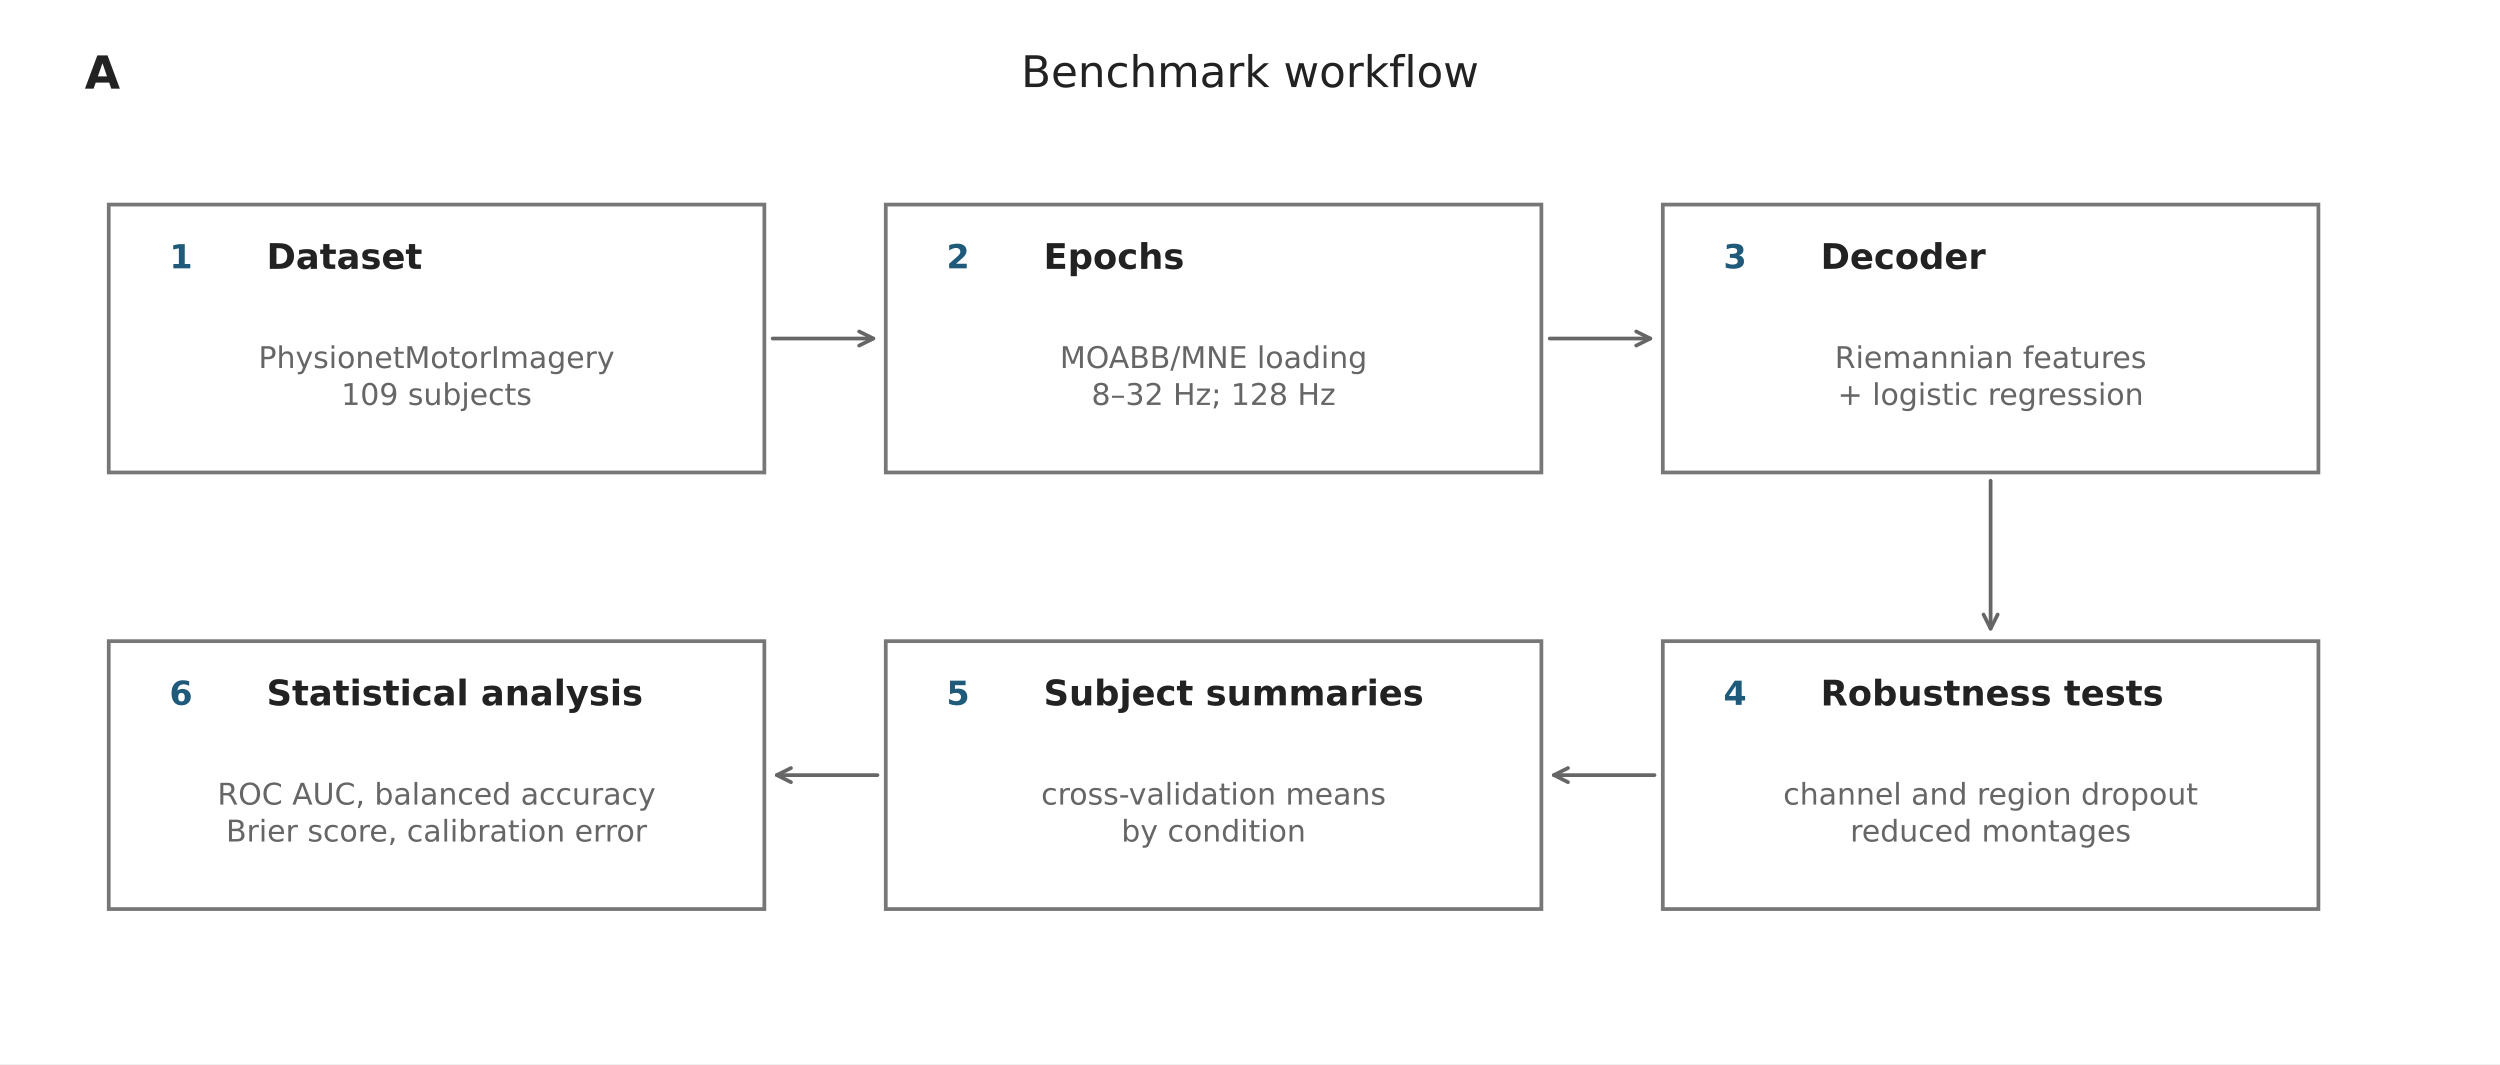
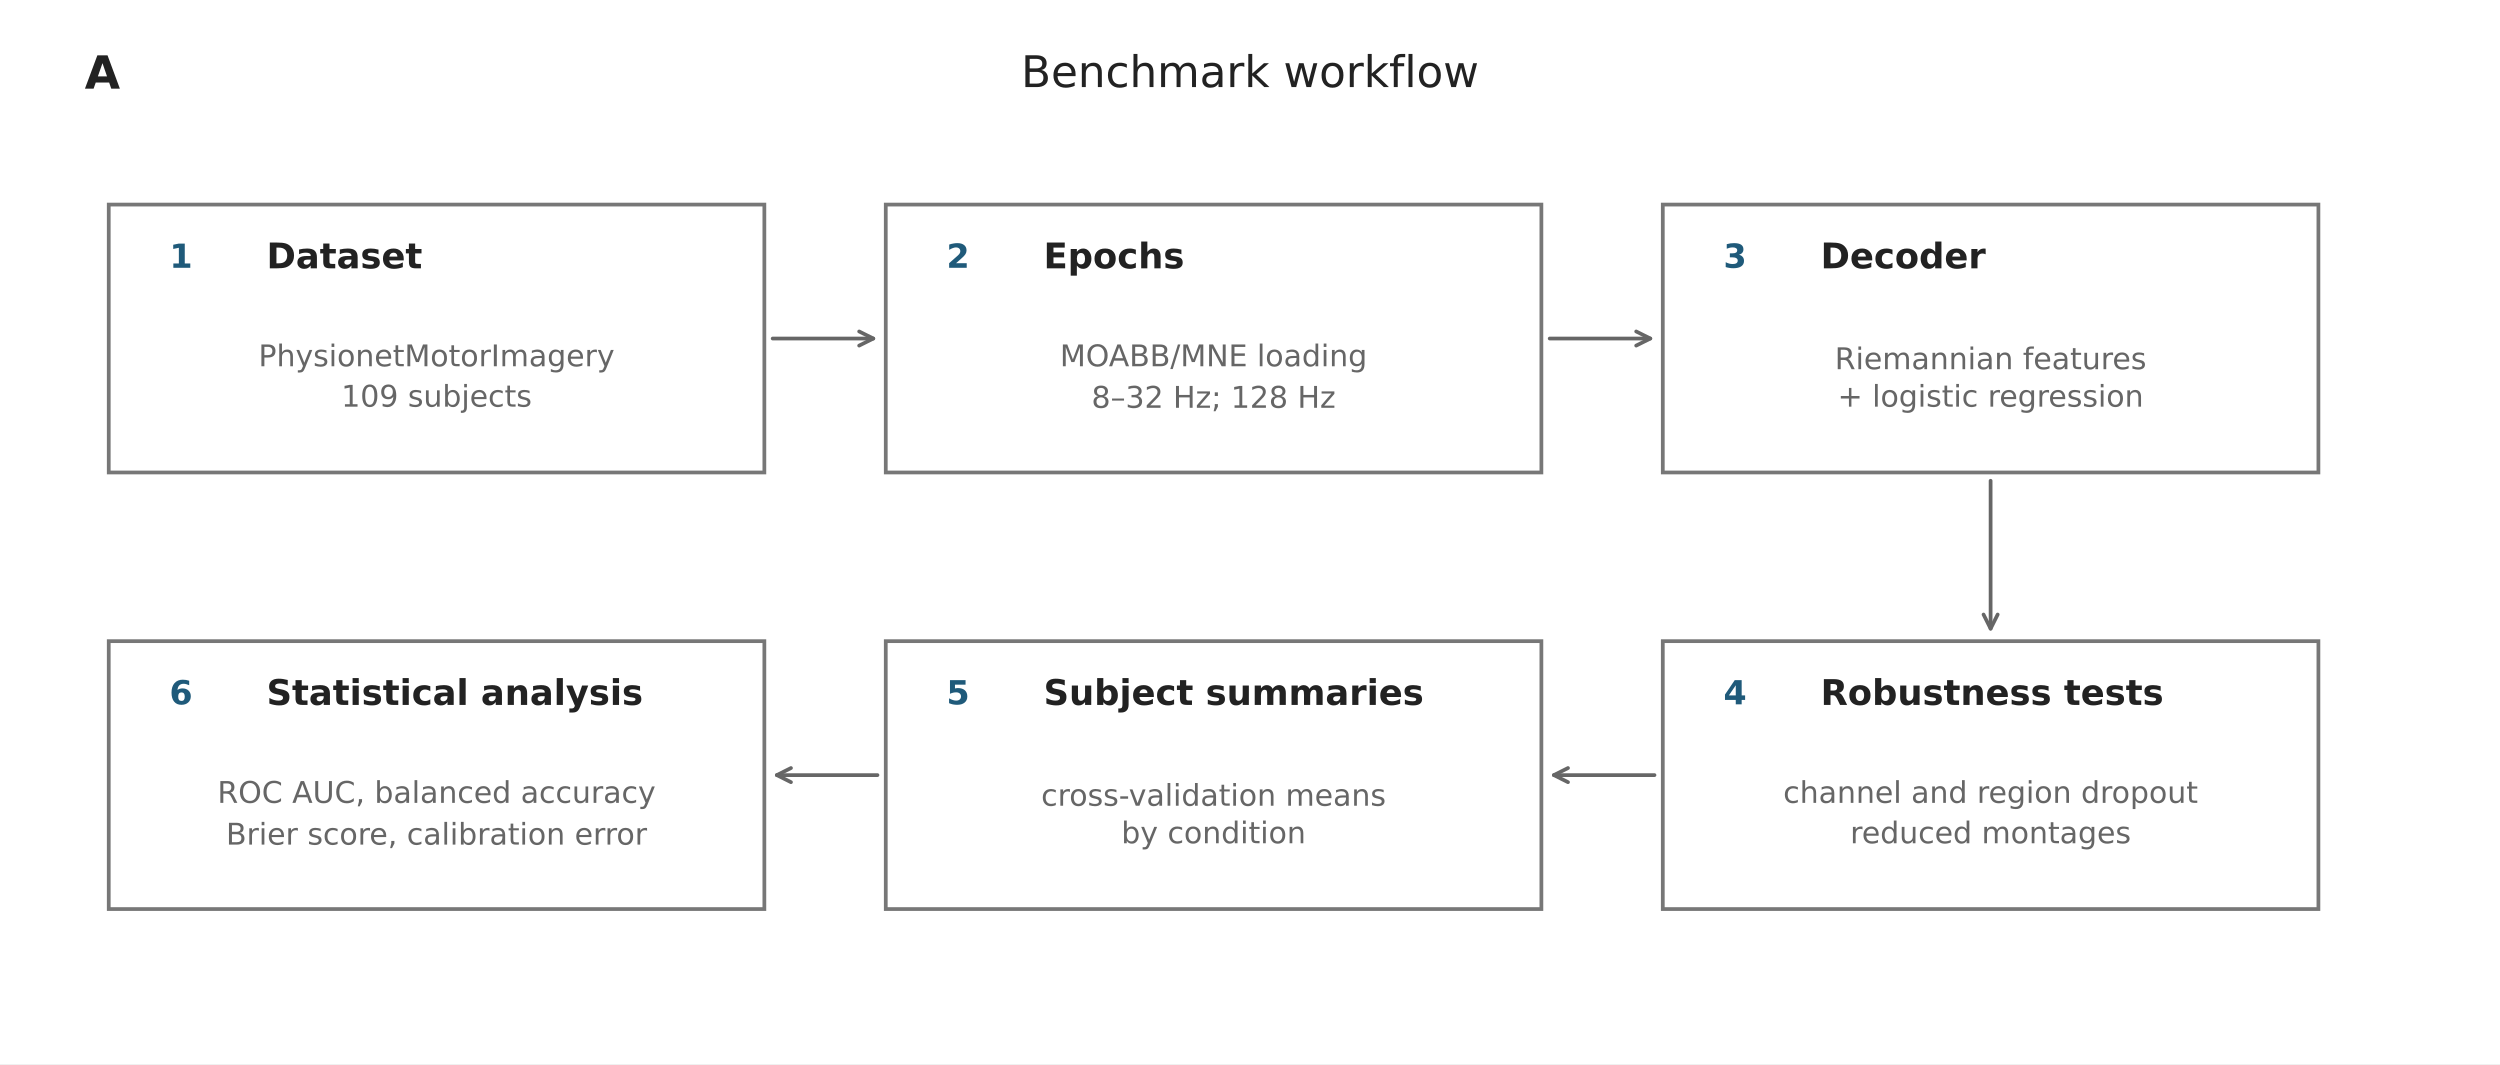
<svg xmlns="http://www.w3.org/2000/svg" width="601.68pt" height="256.08pt" viewBox="0 0 601.68 256.08" version="1.1">
  <defs>
    <style type="text/css">*{stroke-linejoin: round; stroke-linecap: butt}</style>
  </defs>
  <g id="figure_1">
    <g id="patch_1">
      <path d="M 0 256.08  L 601.68 256.08  L 601.68 0  L 0 0  z " style="fill: #ffffff" />
    </g>
    <g id="axes_1">
      <g id="patch_2">
-         <path d="M 26.172 113.712  L 183.96 113.712  L 183.96 49.236  L 26.172 49.236  z " clip-path="url(#p6361f2d89d)" style="fill: #ffffff; stroke: #777777; stroke-width: 0.9; stroke-linejoin: miter" />
+         <path d="M 26.172 113.712  L 183.96 113.712  L 183.96 49.236  L 26.172 49.236  z " clip-path="url(#pb0cf49437c)" style="fill: #ffffff; stroke: #777777; stroke-width: 0.9; stroke-linejoin: miter" />
      </g>
      <g id="patch_3">
-         <path d="M 213.18 113.712  L 370.968 113.712  L 370.968 49.236  L 213.18 49.236  z " clip-path="url(#p6361f2d89d)" style="fill: #ffffff; stroke: #777777; stroke-width: 0.9; stroke-linejoin: miter" />
+         <path d="M 213.18 113.712  L 370.968 113.712  L 370.968 49.236  L 213.18 49.236  z " clip-path="url(#pb0cf49437c)" style="fill: #ffffff; stroke: #777777; stroke-width: 0.9; stroke-linejoin: miter" />
      </g>
      <g id="patch_4">
-         <path d="M 400.188 113.712  L 557.976 113.712  L 557.976 49.236  L 400.188 49.236  z " clip-path="url(#p6361f2d89d)" style="fill: #ffffff; stroke: #777777; stroke-width: 0.9; stroke-linejoin: miter" />
+         <path d="M 400.188 113.712  L 557.976 113.712  L 557.976 49.236  L 400.188 49.236  z " clip-path="url(#pb0cf49437c)" style="fill: #ffffff; stroke: #777777; stroke-width: 0.9; stroke-linejoin: miter" />
      </g>
      <g id="patch_5">
-         <path d="M 400.188 218.784  L 557.976 218.784  L 557.976 154.308  L 400.188 154.308  z " clip-path="url(#p6361f2d89d)" style="fill: #ffffff; stroke: #777777; stroke-width: 0.9; stroke-linejoin: miter" />
+         <path d="M 400.188 218.784  L 557.976 218.784  L 557.976 154.308  L 400.188 154.308  z " clip-path="url(#pb0cf49437c)" style="fill: #ffffff; stroke: #777777; stroke-width: 0.9; stroke-linejoin: miter" />
      </g>
      <g id="patch_6">
-         <path d="M 213.18 218.784  L 370.968 218.784  L 370.968 154.308  L 213.18 154.308  z " clip-path="url(#p6361f2d89d)" style="fill: #ffffff; stroke: #777777; stroke-width: 0.9; stroke-linejoin: miter" />
+         <path d="M 213.18 218.784  L 370.968 218.784  L 370.968 154.308  L 213.18 154.308  z " clip-path="url(#pb0cf49437c)" style="fill: #ffffff; stroke: #777777; stroke-width: 0.9; stroke-linejoin: miter" />
      </g>
      <g id="patch_7">
-         <path d="M 26.172 218.784  L 183.96 218.784  L 183.96 154.308  L 26.172 154.308  z " clip-path="url(#p6361f2d89d)" style="fill: #ffffff; stroke: #777777; stroke-width: 0.9; stroke-linejoin: miter" />
+         <path d="M 26.172 218.784  L 183.96 218.784  L 183.96 154.308  L 26.172 154.308  z " clip-path="url(#pb0cf49437c)" style="fill: #ffffff; stroke: #777777; stroke-width: 0.9; stroke-linejoin: miter" />
      </g>
      <g id="text_1">
-         <text style="font-weight: 700; font-size: 8px; font-family: 'DejaVu Sans'; text-anchor: start; fill: #1f5a7a" x="40.782" y="64.577" transform="rotate(-0 40.78197 64.57739)">1</text>
+         <text style="font-weight: 700; font-size: 8px; font-family: 'DejaVu Sans'; text-anchor: start; fill: #1f5a7a" x="40.782" y="64.448" transform="rotate(-0 40.78197 64.44802)">1</text>
      </g>
      <g id="text_2">
-         <text style="font-weight: 700; font-size: 8.5px; font-family: 'DejaVu Sans'; text-anchor: start; fill: #222222" x="64.158" y="64.715" transform="rotate(-0 64.15795 64.71536)">Dataset</text>
+         <text style="font-weight: 700; font-size: 8.5px; font-family: 'DejaVu Sans'; text-anchor: start; fill: #222222" x="64.158" y="64.578" transform="rotate(-0 64.15795 64.5779)">Dataset</text>
      </g>
      <g id="text_3">
-         <text style="font-size: 7.2px; font-family: 'DejaVu Sans'; fill: #666666" transform="translate(62.20792 88.57106)">PhysionetMotorImagery</text>
-         <text style="font-size: 7.2px; font-family: 'DejaVu Sans'; fill: #666666" transform="translate(82.12661 97.45411)">109 subjects</text>
+         <text style="font-size: 7.2px; font-family: 'DejaVu Sans'; fill: #666666" transform="translate(62.20792 88.15258)">PhysionetMotorImagery</text>
+         <text style="font-size: 7.2px; font-family: 'DejaVu Sans'; fill: #666666" transform="translate(82.12661 97.87258)">109 subjects</text>
      </g>
      <g id="text_4">
-         <text style="font-weight: 700; font-size: 8px; font-family: 'DejaVu Sans'; text-anchor: start; fill: #1f5a7a" x="227.79" y="64.577" transform="rotate(-0 227.7898 64.57739)">2</text>
+         <text style="font-weight: 700; font-size: 8px; font-family: 'DejaVu Sans'; text-anchor: start; fill: #1f5a7a" x="227.79" y="64.448" transform="rotate(-0 227.7898 64.44802)">2</text>
      </g>
      <g id="text_5">
-         <text style="font-weight: 700; font-size: 8.5px; font-family: 'DejaVu Sans'; text-anchor: start; fill: #222222" x="251.166" y="64.715" transform="rotate(-0 251.1658 64.71536)">Epochs</text>
+         <text style="font-weight: 700; font-size: 8.5px; font-family: 'DejaVu Sans'; text-anchor: start; fill: #222222" x="251.166" y="64.578" transform="rotate(-0 251.1658 64.57823)">Epochs</text>
      </g>
      <g id="text_6">
-         <text style="font-size: 7.2px; font-family: 'DejaVu Sans'; fill: #666666" transform="translate(255.1018 88.57106)">MOABB/MNE loading</text>
-         <text style="font-size: 7.2px; font-family: 'DejaVu Sans'; fill: #666666" transform="translate(262.6921 97.45411)">8–32 Hz; 128 Hz</text>
+         <text style="font-size: 7.2px; font-family: 'DejaVu Sans'; fill: #666666" transform="translate(255.1018 88.15258)">MOABB/MNE loading</text>
+         <text style="font-size: 7.2px; font-family: 'DejaVu Sans'; fill: #666666" transform="translate(262.6921 98.13921)">8–32 Hz; 128 Hz</text>
      </g>
      <g id="text_7">
-         <text style="font-weight: 700; font-size: 8px; font-family: 'DejaVu Sans'; text-anchor: start; fill: #1f5a7a" x="414.798" y="64.577" transform="rotate(-0 414.7977 64.57739)">3</text>
+         <text style="font-weight: 700; font-size: 8px; font-family: 'DejaVu Sans'; text-anchor: start; fill: #1f5a7a" x="414.798" y="64.448" transform="rotate(-0 414.7977 64.44802)">3</text>
      </g>
      <g id="text_8">
-         <text style="font-weight: 700; font-size: 8.5px; font-family: 'DejaVu Sans'; text-anchor: start; fill: #222222" x="438.174" y="64.715" transform="rotate(-0 438.1736 64.71536)">Decoder</text>
+         <text style="font-weight: 700; font-size: 8.5px; font-family: 'DejaVu Sans'; text-anchor: start; fill: #222222" x="438.174" y="64.578" transform="rotate(-0 438.1736 64.57823)">Decoder</text>
      </g>
      <g id="text_9">
-         <text style="font-size: 7.2px; font-family: 'DejaVu Sans'; fill: #666666" transform="translate(441.5865 88.57106)">Riemannian features</text>
-         <text style="font-size: 7.2px; font-family: 'DejaVu Sans'; fill: #666666" transform="translate(442.2733 97.45411)">+ logistic regression</text>
+         <text style="font-size: 7.2px; font-family: 'DejaVu Sans'; fill: #666666" transform="translate(441.5848 88.85008)">Riemannian features</text>
+         <text style="font-size: 7.2px; font-family: 'DejaVu Sans'; fill: #666666" transform="translate(442.2699 97.87258)">+ logistic regression</text>
      </g>
      <g id="text_10">
-         <text style="font-weight: 700; font-size: 8px; font-family: 'DejaVu Sans'; text-anchor: start; fill: #1f5a7a" x="414.798" y="169.649" transform="rotate(-0 414.7977 169.6492)">4</text>
+         <text style="font-weight: 700; font-size: 8px; font-family: 'DejaVu Sans'; text-anchor: start; fill: #1f5a7a" x="414.798" y="169.52" transform="rotate(-0 414.7977 169.5198)">4</text>
      </g>
      <g id="text_11">
-         <text style="font-weight: 700; font-size: 8.5px; font-family: 'DejaVu Sans'; text-anchor: start; fill: #222222" x="438.174" y="169.787" transform="rotate(-0 438.1736 169.7871)">Robustness tests</text>
+         <text style="font-weight: 700; font-size: 8.5px; font-family: 'DejaVu Sans'; text-anchor: start; fill: #222222" x="438.174" y="169.65" transform="rotate(-0 438.1736 169.65)">Robustness tests</text>
      </g>
      <g id="text_12">
-         <text style="font-size: 7.2px; font-family: 'DejaVu Sans'; fill: #666666" transform="translate(429.1789 193.6428)">channel and region dropout</text>
-         <text style="font-size: 7.2px; font-family: 'DejaVu Sans'; fill: #666666" transform="translate(445.2922 202.5259)">reduced montages</text>
+         <text style="font-size: 7.2px; font-family: 'DejaVu Sans'; fill: #666666" transform="translate(429.1755 193.2244)">channel and region dropout</text>
+         <text style="font-size: 7.2px; font-family: 'DejaVu Sans'; fill: #666666" transform="translate(445.2906 202.9444)">reduced montages</text>
      </g>
      <g id="text_13">
-         <text style="font-weight: 700; font-size: 8px; font-family: 'DejaVu Sans'; text-anchor: start; fill: #1f5a7a" x="227.79" y="169.649" transform="rotate(-0 227.7898 169.6492)">5</text>
+         <text style="font-weight: 700; font-size: 8px; font-family: 'DejaVu Sans'; text-anchor: start; fill: #1f5a7a" x="227.79" y="169.52" transform="rotate(-0 227.7898 169.5198)">5</text>
      </g>
      <g id="text_14">
-         <text style="font-weight: 700; font-size: 8.5px; font-family: 'DejaVu Sans'; text-anchor: start; fill: #222222" x="251.166" y="169.754" transform="rotate(-0 251.1658 169.7539)">Subject summaries</text>
+         <text style="font-weight: 700; font-size: 8.5px; font-family: 'DejaVu Sans'; text-anchor: start; fill: #222222" x="251.166" y="169.65" transform="rotate(-0 251.1658 169.65)">Subject summaries</text>
      </g>
      <g id="text_15">
-         <text style="font-size: 7.2px; font-family: 'DejaVu Sans'; fill: #666666" transform="translate(250.5843 193.6428)">cross-validation means</text>
-         <text style="font-size: 7.2px; font-family: 'DejaVu Sans'; fill: #666666" transform="translate(269.8685 202.5259)">by condition</text>
+         <text style="font-size: 7.2px; font-family: 'DejaVu Sans'; fill: #666666" transform="translate(250.5849 193.9219)">cross-validation means</text>
+         <text style="font-size: 7.2px; font-family: 'DejaVu Sans'; fill: #666666" transform="translate(269.8685 202.9444)">by condition</text>
      </g>
      <g id="text_16">
-         <text style="font-weight: 700; font-size: 8px; font-family: 'DejaVu Sans'; text-anchor: start; fill: #1f5a7a" x="40.782" y="169.649" transform="rotate(-0 40.78197 169.6492)">6</text>
+         <text style="font-weight: 700; font-size: 8px; font-family: 'DejaVu Sans'; text-anchor: start; fill: #1f5a7a" x="40.782" y="169.52" transform="rotate(-0 40.78197 169.5198)">6</text>
      </g>
      <g id="text_17">
-         <text style="font-weight: 700; font-size: 8.5px; font-family: 'DejaVu Sans'; text-anchor: start; fill: #222222" x="64.158" y="169.754" transform="rotate(-0 64.15795 169.7539)">Statistical analysis</text>
+         <text style="font-weight: 700; font-size: 8.5px; font-family: 'DejaVu Sans'; text-anchor: start; fill: #222222" x="64.158" y="169.65" transform="rotate(-0 64.15795 169.65)">Statistical analysis</text>
      </g>
      <g id="text_18">
-         <text style="font-size: 7.2px; font-family: 'DejaVu Sans'; fill: #666666" transform="translate(52.32705 193.6428)">ROC AUC, balanced accuracy</text>
-         <text style="font-size: 7.2px; font-family: 'DejaVu Sans'; fill: #666666" transform="translate(54.40605 202.5259)">Brier score, calibration error</text>
+         <text style="font-size: 7.2px; font-family: 'DejaVu Sans'; fill: #666666" transform="translate(52.32705 193.2244)">ROC AUC, balanced accuracy</text>
+         <text style="font-size: 7.2px; font-family: 'DejaVu Sans'; fill: #666666" transform="translate(54.40267 203.2746)">Brier score, calibration error</text>
      </g>
      <g id="patch_8">
        <path d="M 185.961 81.474  Q 198.572 81.474 210.177 81.474  " style="fill: none; stroke: #666666; stroke-width: 0.9; stroke-linecap: round" />
        <path d="M 206.777 79.774  L 210.177 81.474  L 206.777 83.174  " style="fill: none; stroke: #666666; stroke-width: 0.9; stroke-linecap: round" />
      </g>
      <g id="patch_9">
        <path d="M 372.969 81.474  Q 385.58 81.474 397.185 81.474  " style="fill: none; stroke: #666666; stroke-width: 0.9; stroke-linecap: round" />
        <path d="M 393.785 79.774  L 397.185 81.474  L 393.785 83.174  " style="fill: none; stroke: #666666; stroke-width: 0.9; stroke-linecap: round" />
      </g>
      <g id="patch_10">
        <path d="M 479.082 115.709  Q 479.082 134.007 479.082 151.299  " style="fill: none; stroke: #666666; stroke-width: 0.9; stroke-linecap: round" />
        <path d="M 480.782 147.899  L 479.082 151.299  L 477.382 147.899  " style="fill: none; stroke: #666666; stroke-width: 0.9; stroke-linecap: round" />
      </g>
      <g id="patch_11">
        <path d="M 398.187 186.546  Q 385.576 186.546 373.971 186.546  " style="fill: none; stroke: #666666; stroke-width: 0.9; stroke-linecap: round" />
        <path d="M 377.371 188.246  L 373.971 186.546  L 377.371 184.846  " style="fill: none; stroke: #666666; stroke-width: 0.9; stroke-linecap: round" />
      </g>
      <g id="patch_12">
        <path d="M 211.179 186.546  Q 198.568 186.546 186.963 186.546  " style="fill: none; stroke: #666666; stroke-width: 0.9; stroke-linecap: round" />
        <path d="M 190.363 188.246  L 186.963 186.546  L 190.363 184.846  " style="fill: none; stroke: #666666; stroke-width: 0.9; stroke-linecap: round" />
      </g>
    </g>
    <g id="text_19">
-       <text style="font-weight: 700; font-size: 11px; font-family: 'DejaVu Sans'; text-anchor: start; fill: #222222" x="20.4" y="21.342" transform="rotate(-0 20.39976 21.34204)">A</text>
+       <text style="font-weight: 700; font-size: 11px; font-family: 'DejaVu Sans'; text-anchor: start; fill: #222222" x="20.4" y="21.341" transform="rotate(-0 20.39976 21.34118)">A</text>
    </g>
    <g id="text_20">
      <text style="font-size: 10.5px; font-family: 'DejaVu Sans'; text-anchor: middle; fill: #222222" x="300.84" y="20.962" transform="rotate(-0 300.8398 20.96212)">Benchmark workflow</text>
    </g>
  </g>
  <defs>
-     <clipPath id="p6361f2d89d">
+     <clipPath id="pb0cf49437c">
      <rect x="8.64" y="8.64" width="584.4" height="238.8" />
    </clipPath>
  </defs>
</svg>
